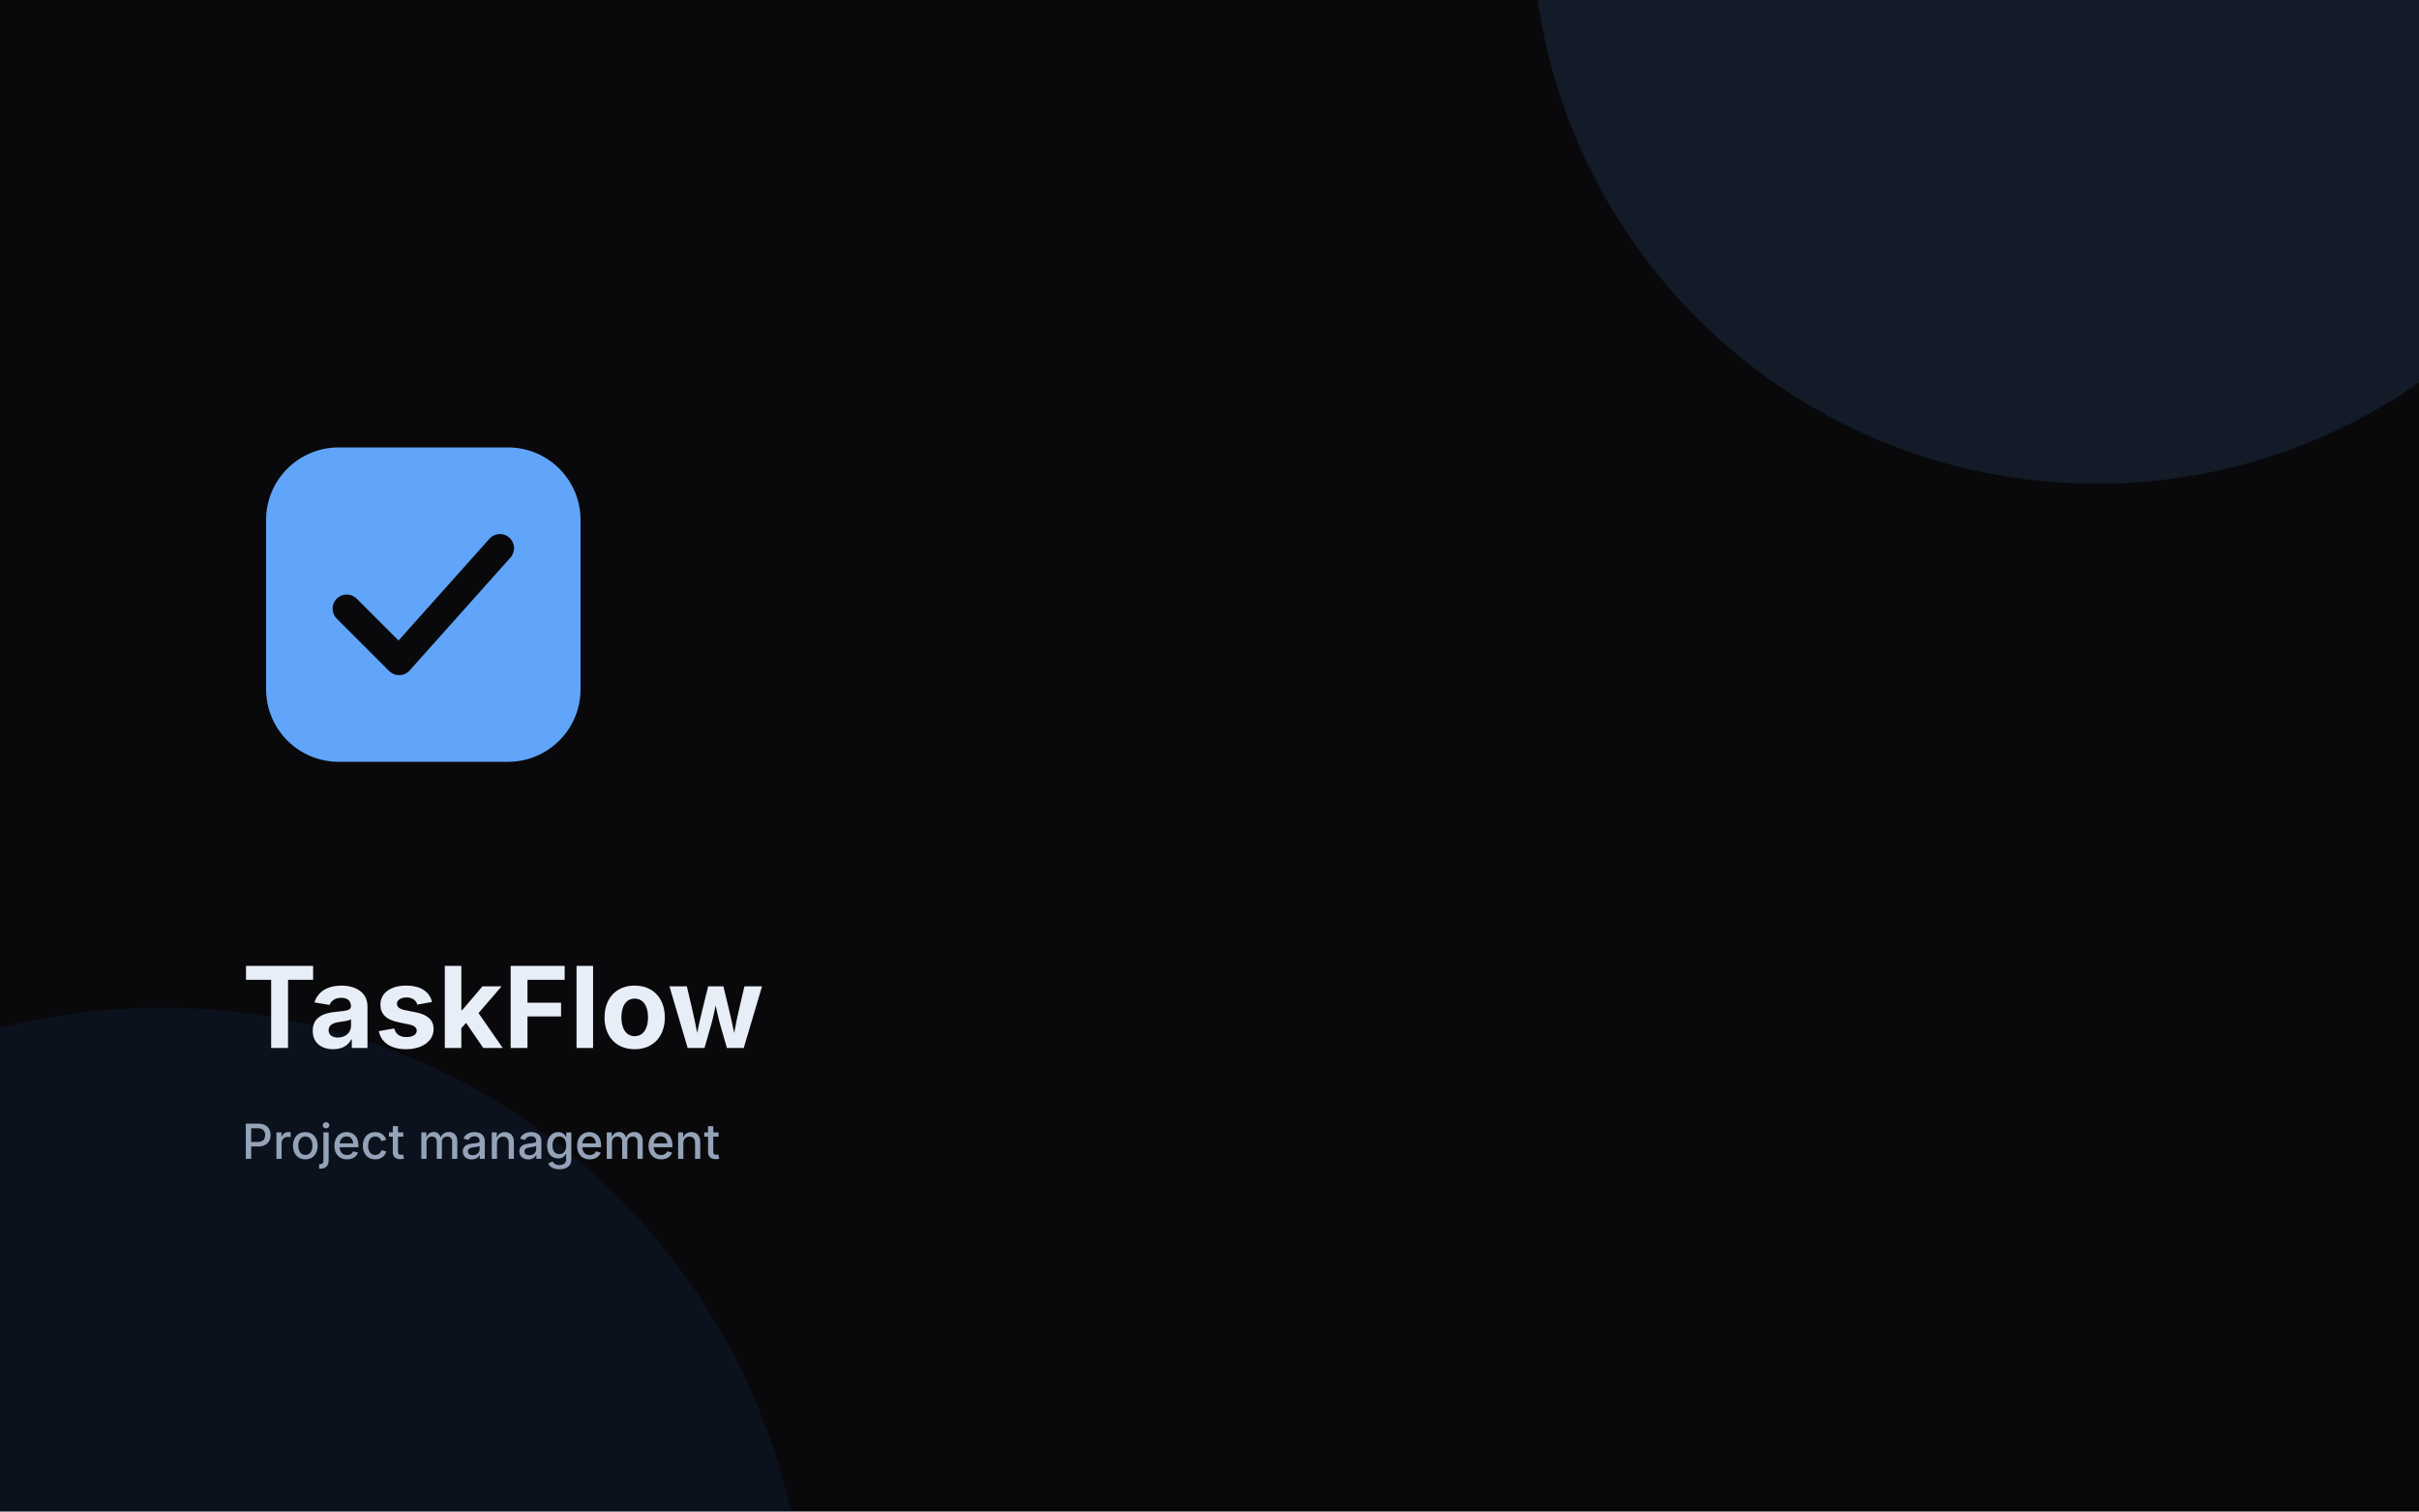
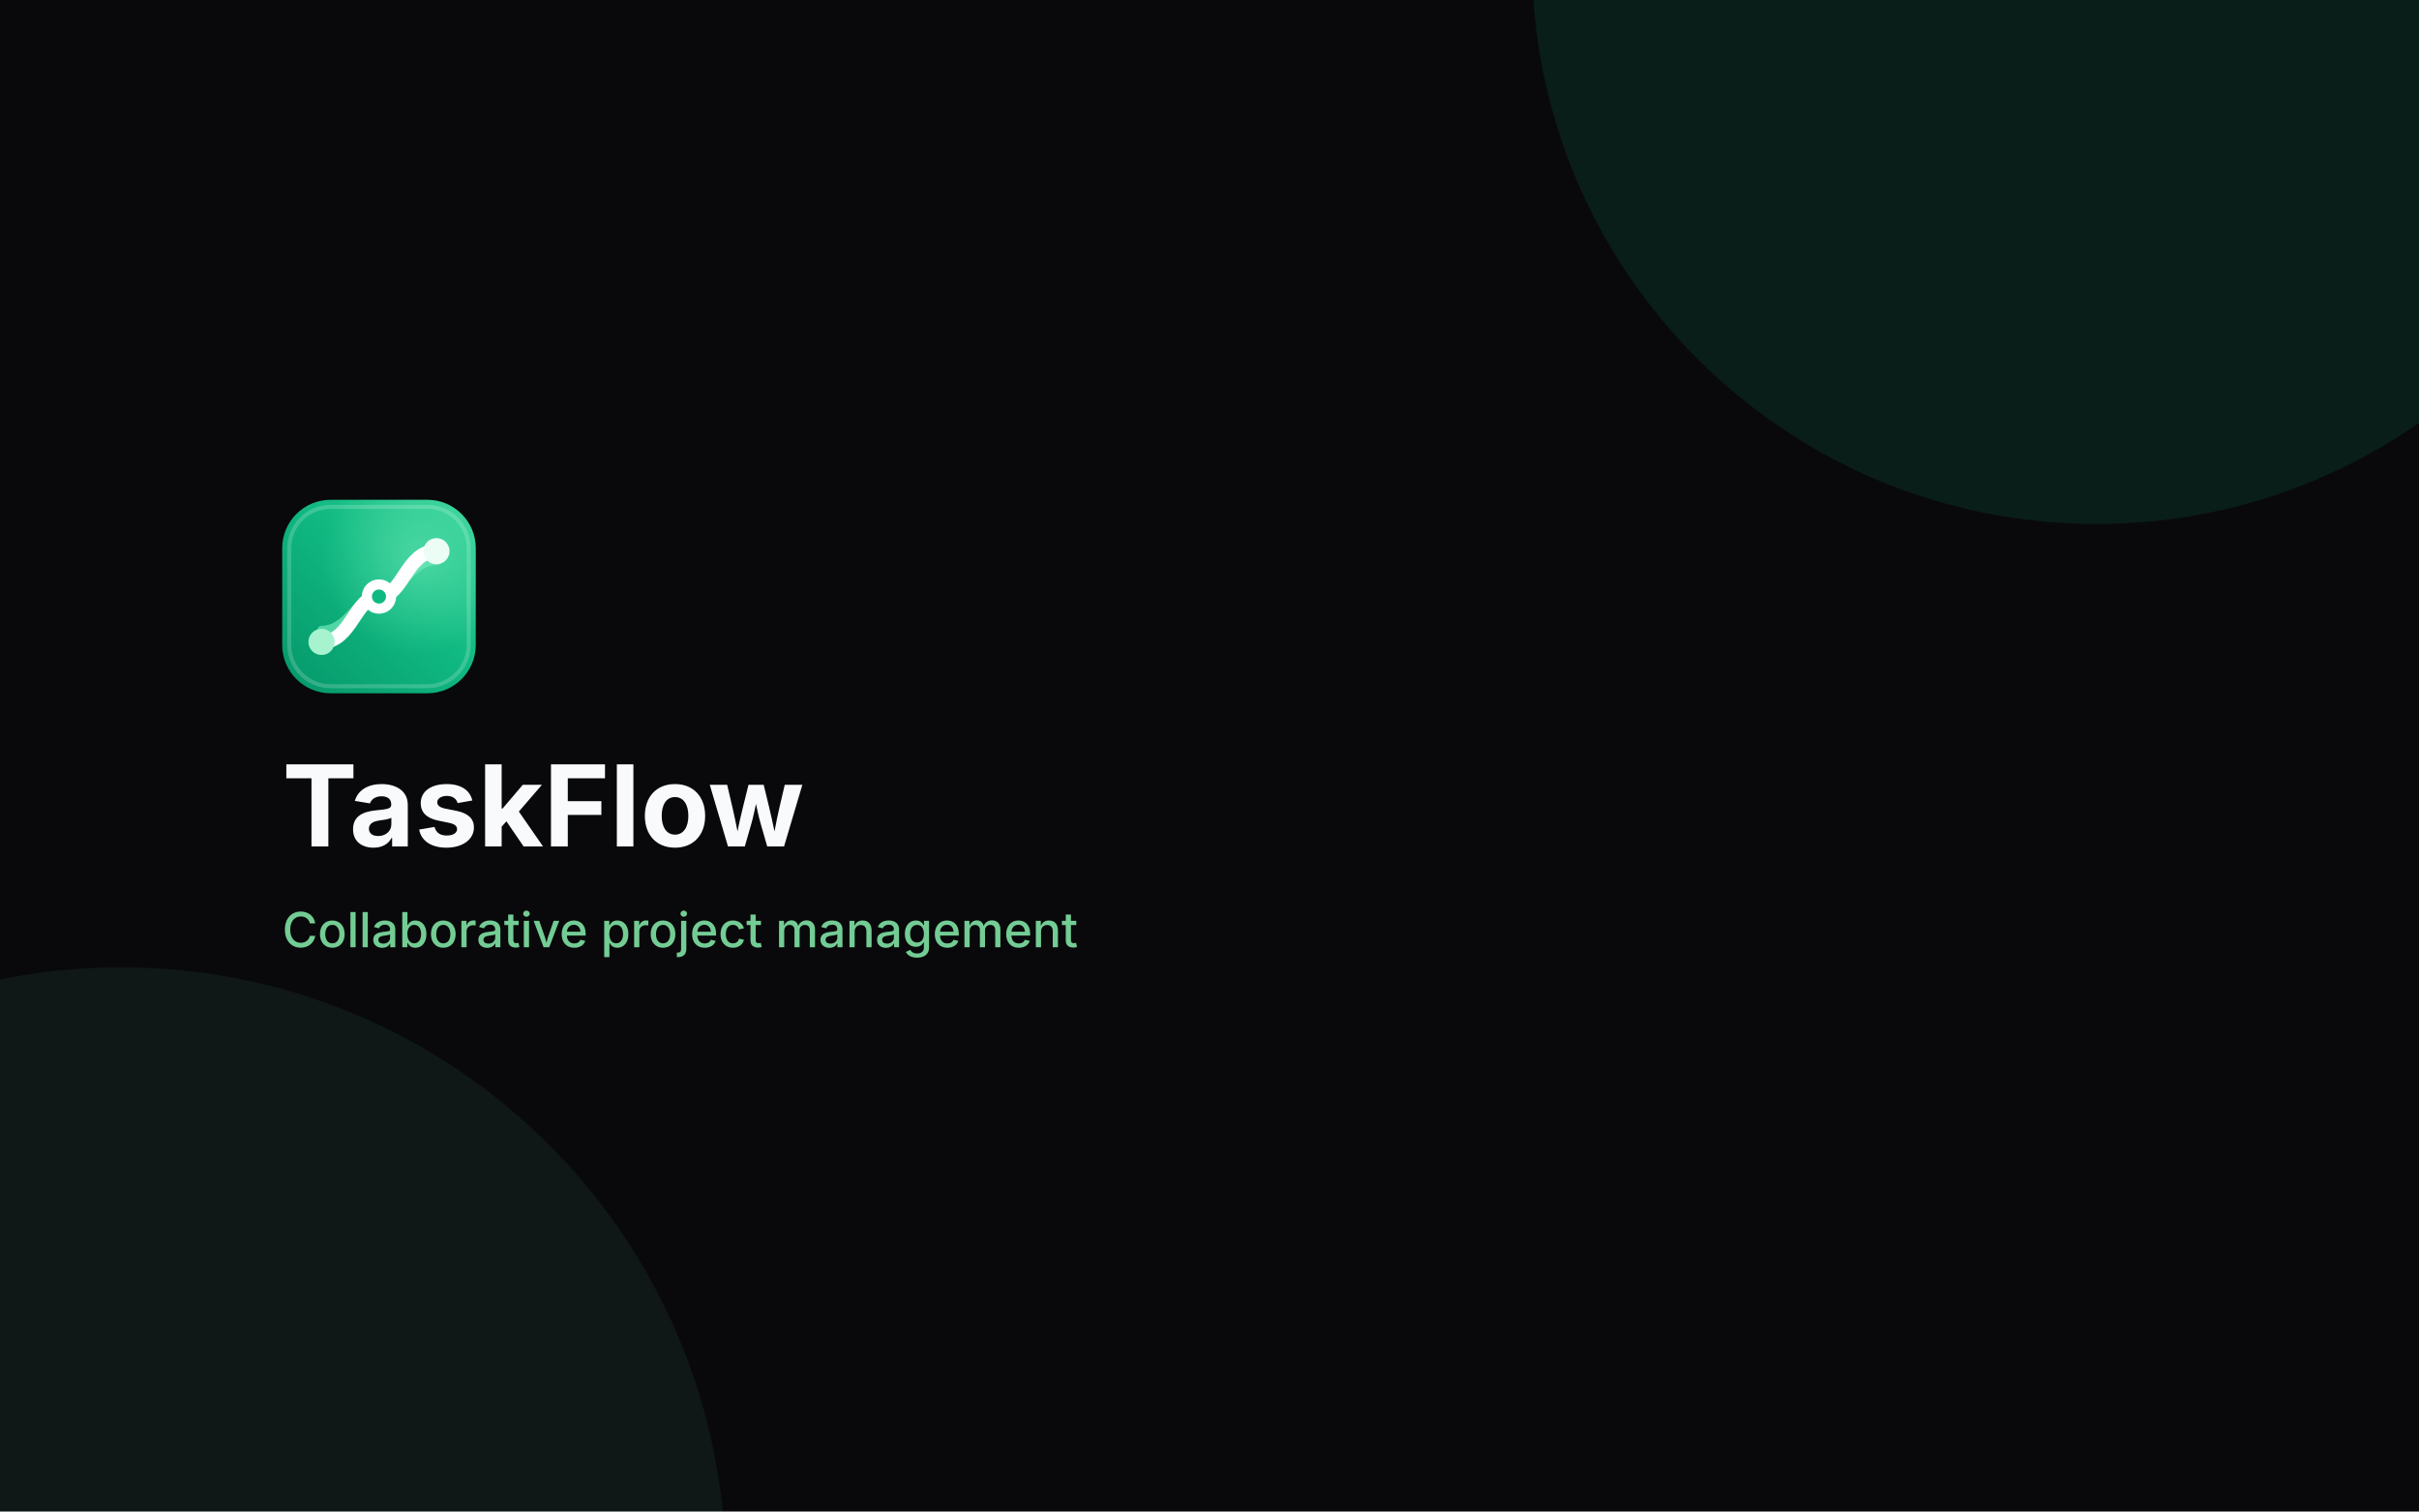
<svg xmlns="http://www.w3.org/2000/svg" width="1200" height="750" viewBox="0 0 1200 750" fill="none">
  <rect width="1200" height="750" fill="#09090B" />
-   <circle cx="1040" cy="-40" r="280" fill="#60A5FA" fill-opacity="0.12" />
-   <circle cx="80" cy="820" r="320" fill="#3B82F6" fill-opacity="0.08" />
-   <g transform="translate(120 210)">
-     <rect x="12" y="12" width="156" height="156" rx="36" fill="#60A5FA" />
-     <path d="M52 92 L78 118 L128 62" stroke="#09090B" stroke-width="14" stroke-linecap="round" stroke-linejoin="round" fill="none" />
+   <circle cx="1040" cy="-20" r="280" fill="#10B981" fill-opacity="0.12" />
+   <circle cx="60" cy="780" r="300" fill="#6EE7B7" fill-opacity="0.07" />
+   <g transform="translate(140 248)">
+     <defs>
+       <linearGradient id="tf-mark-field-b" x1="0%" y1="100%" x2="100%" y2="0%">
+         <stop offset="0%" stop-color="#059669" />
+         <stop offset="55%" stop-color="#10B981" />
+         <stop offset="100%" stop-color="#34D399" />
+       </linearGradient>
+       <radialGradient id="tf-mark-glow-b" cx="70%" cy="30%" r="50%">
+         <stop offset="0%" stop-color="#6EE7B7" stop-opacity="0.55" />
+         <stop offset="100%" stop-color="#6EE7B7" stop-opacity="0" />
+       </radialGradient>
+     </defs>
+     <rect width="96" height="96" rx="24" fill="url(#tf-mark-field-b)" />
+     <rect width="96" height="96" rx="24" fill="url(#tf-mark-glow-b)" />
+     <rect x="3.5" y="3.5" width="89" height="89" rx="20.5" fill="none" stroke="#FFFFFF" stroke-opacity="0.18" stroke-width="2" />
+     <path d="M19.5 64.5 C33 64.5 36.5 47.5 48 47.5 C59.5 47.5 63 30.5 76.5 30.5" fill="none" stroke="#6EE7B7" stroke-width="4" stroke-linecap="round" opacity="0.72" />
+     <path d="M19.5 70.5 C34.5 70.5 36 48 48 48 C60 48 61.5 25.5 76.5 25.5" fill="none" stroke="#FFFFFF" stroke-width="7" stroke-linecap="round" stroke-linejoin="round" />
+     <circle cx="19.5" cy="70.5" r="6.5" fill="#A7F3D0" />
+     <circle cx="48" cy="48" r="8.5" fill="#FFFFFF" />
+     <circle cx="48" cy="48" r="3.5" fill="#10B981" />
+     <circle cx="76.5" cy="25.5" r="6.5" fill="#ECFDF5" />
  </g>
-   <text x="120" y="520" fill="#E8EEF7" font-family="ui-sans-serif, system-ui, -apple-system, Segoe UI, sans-serif" font-size="56" font-weight="700">TaskFlow</text>
-   <text x="120" y="575" fill="#94A3B8" font-family="ui-sans-serif, system-ui, -apple-system, Segoe UI, sans-serif" font-size="24" font-weight="500">Project management</text>
+   <text x="140" y="420" fill="#F8FAFC" font-family="ui-sans-serif, system-ui, -apple-system, Segoe UI, sans-serif" font-size="56" font-weight="700">TaskFlow</text>
+   <text x="140" y="470" fill="#86EFAC" fill-opacity="0.85" font-family="ui-sans-serif, system-ui, -apple-system, Segoe UI, sans-serif" font-size="24" font-weight="500">Collaborative project management</text>
</svg>
